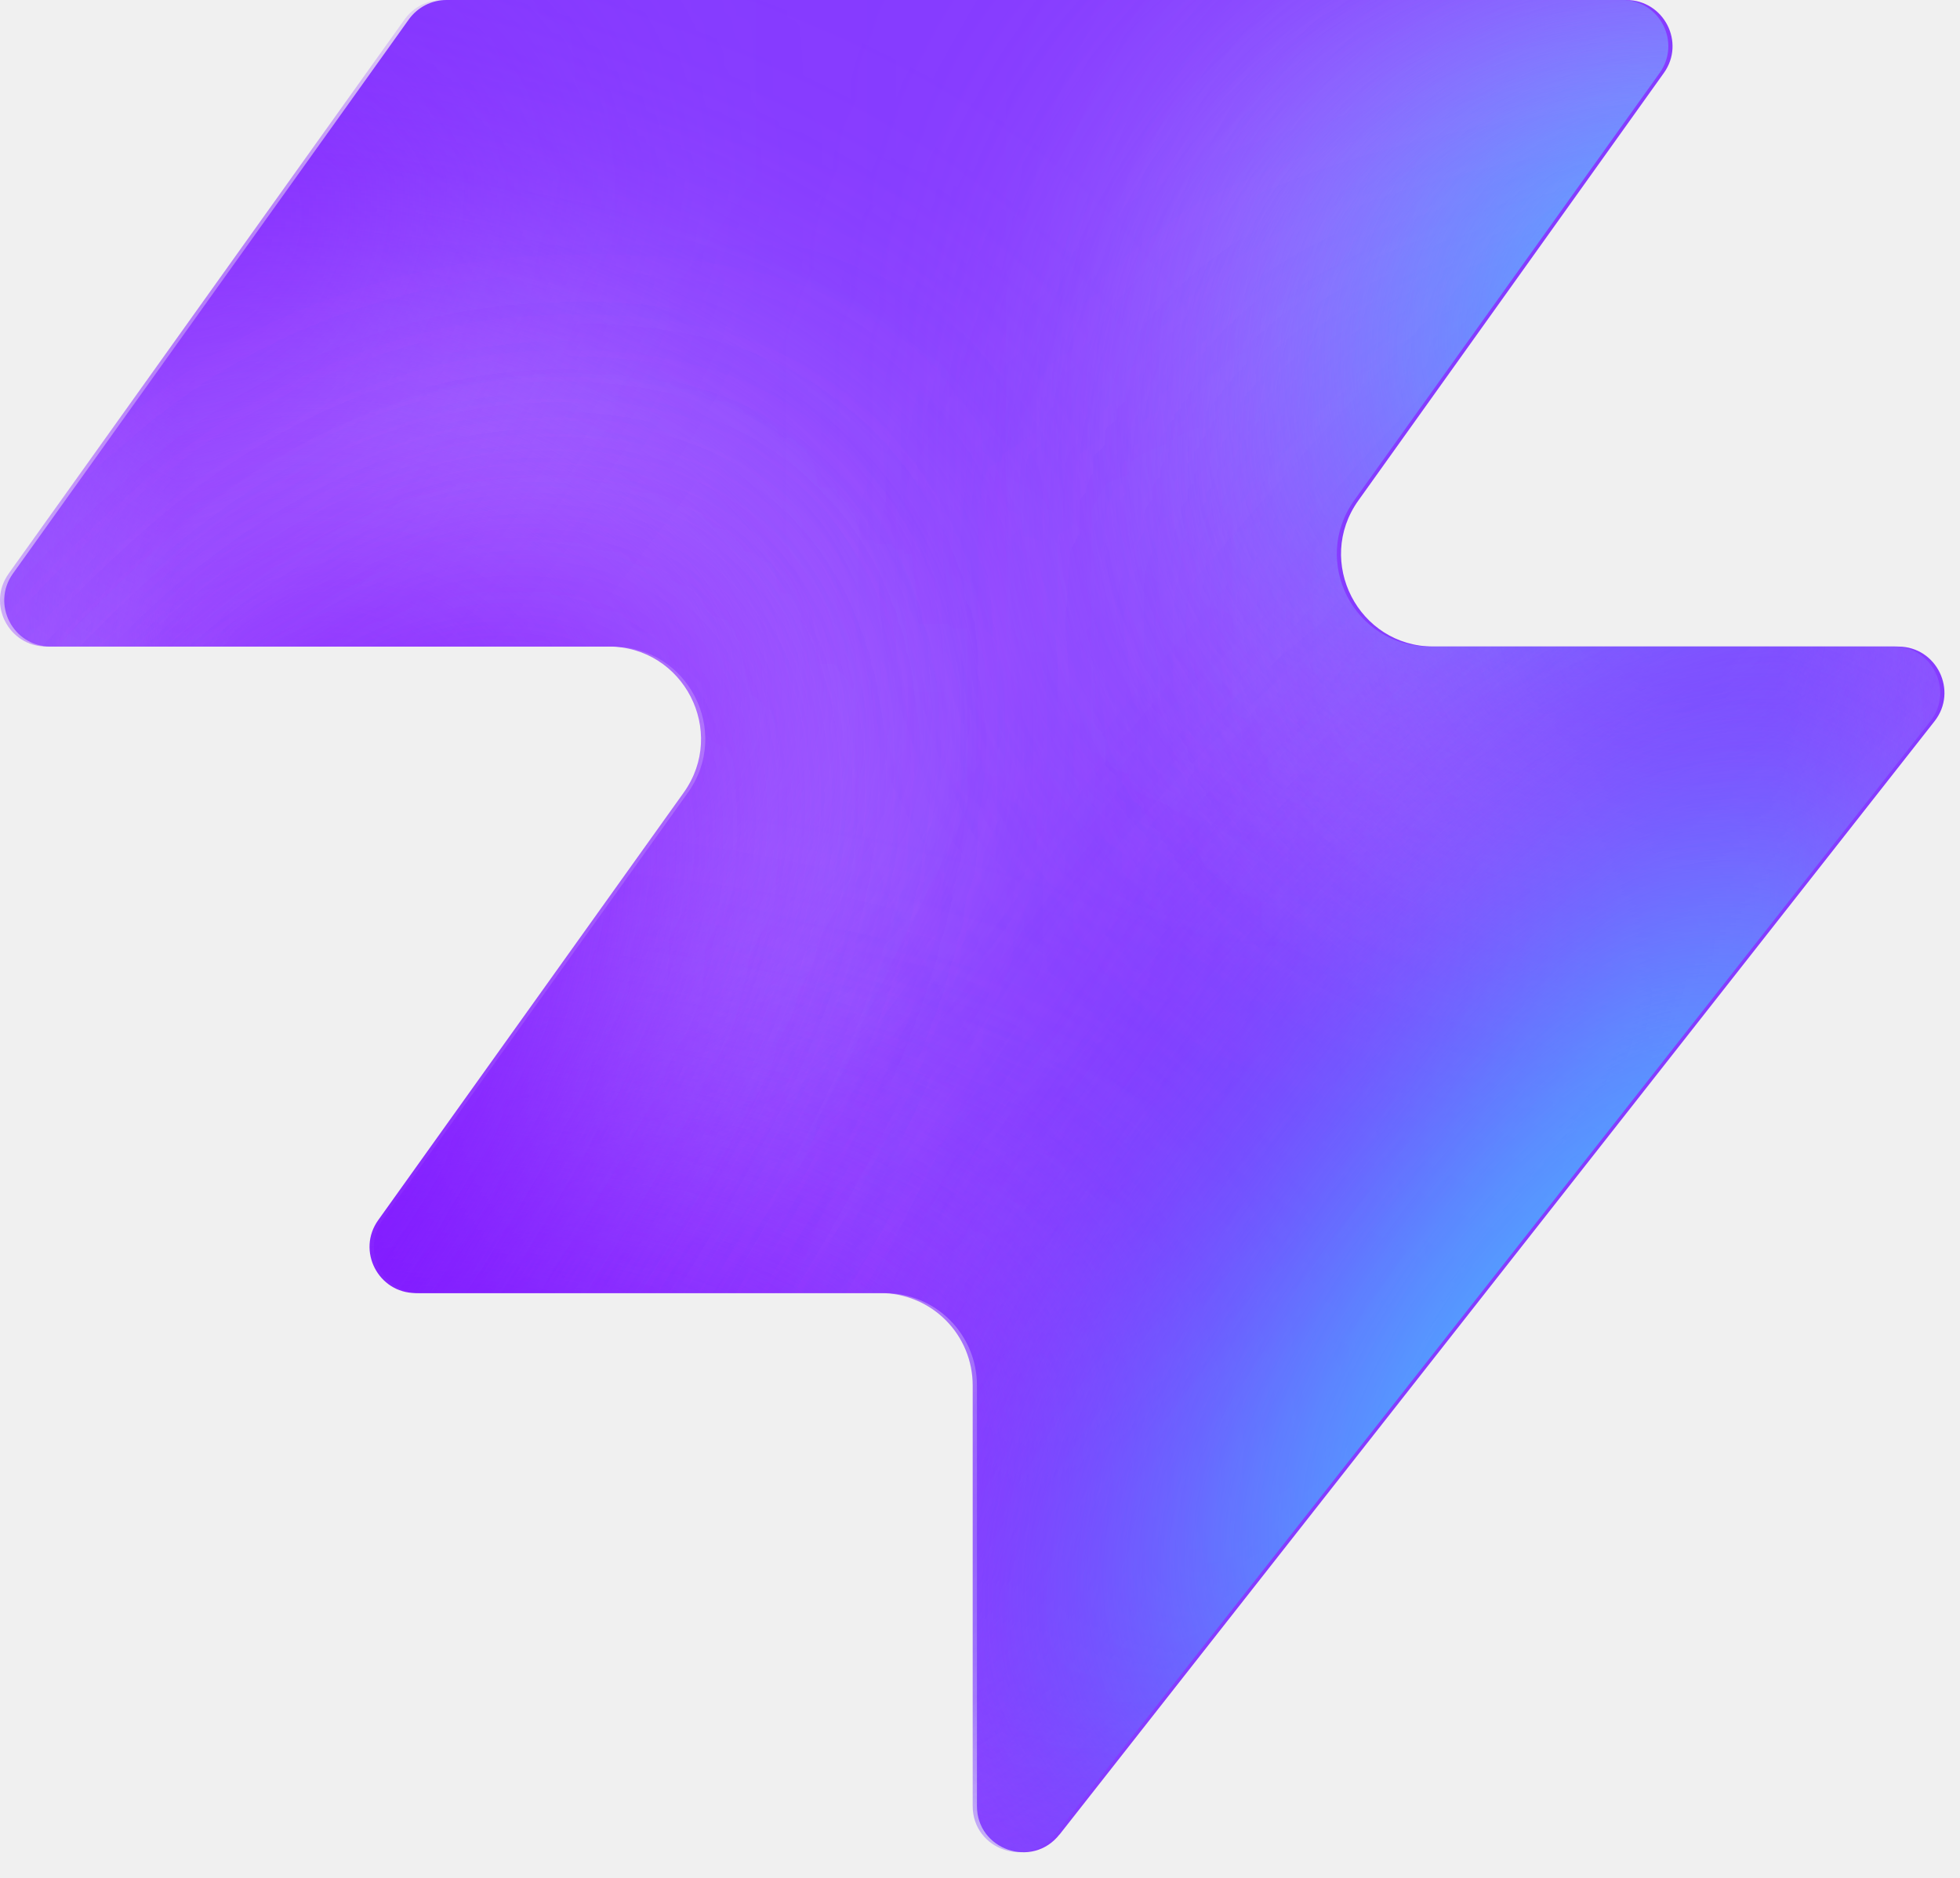
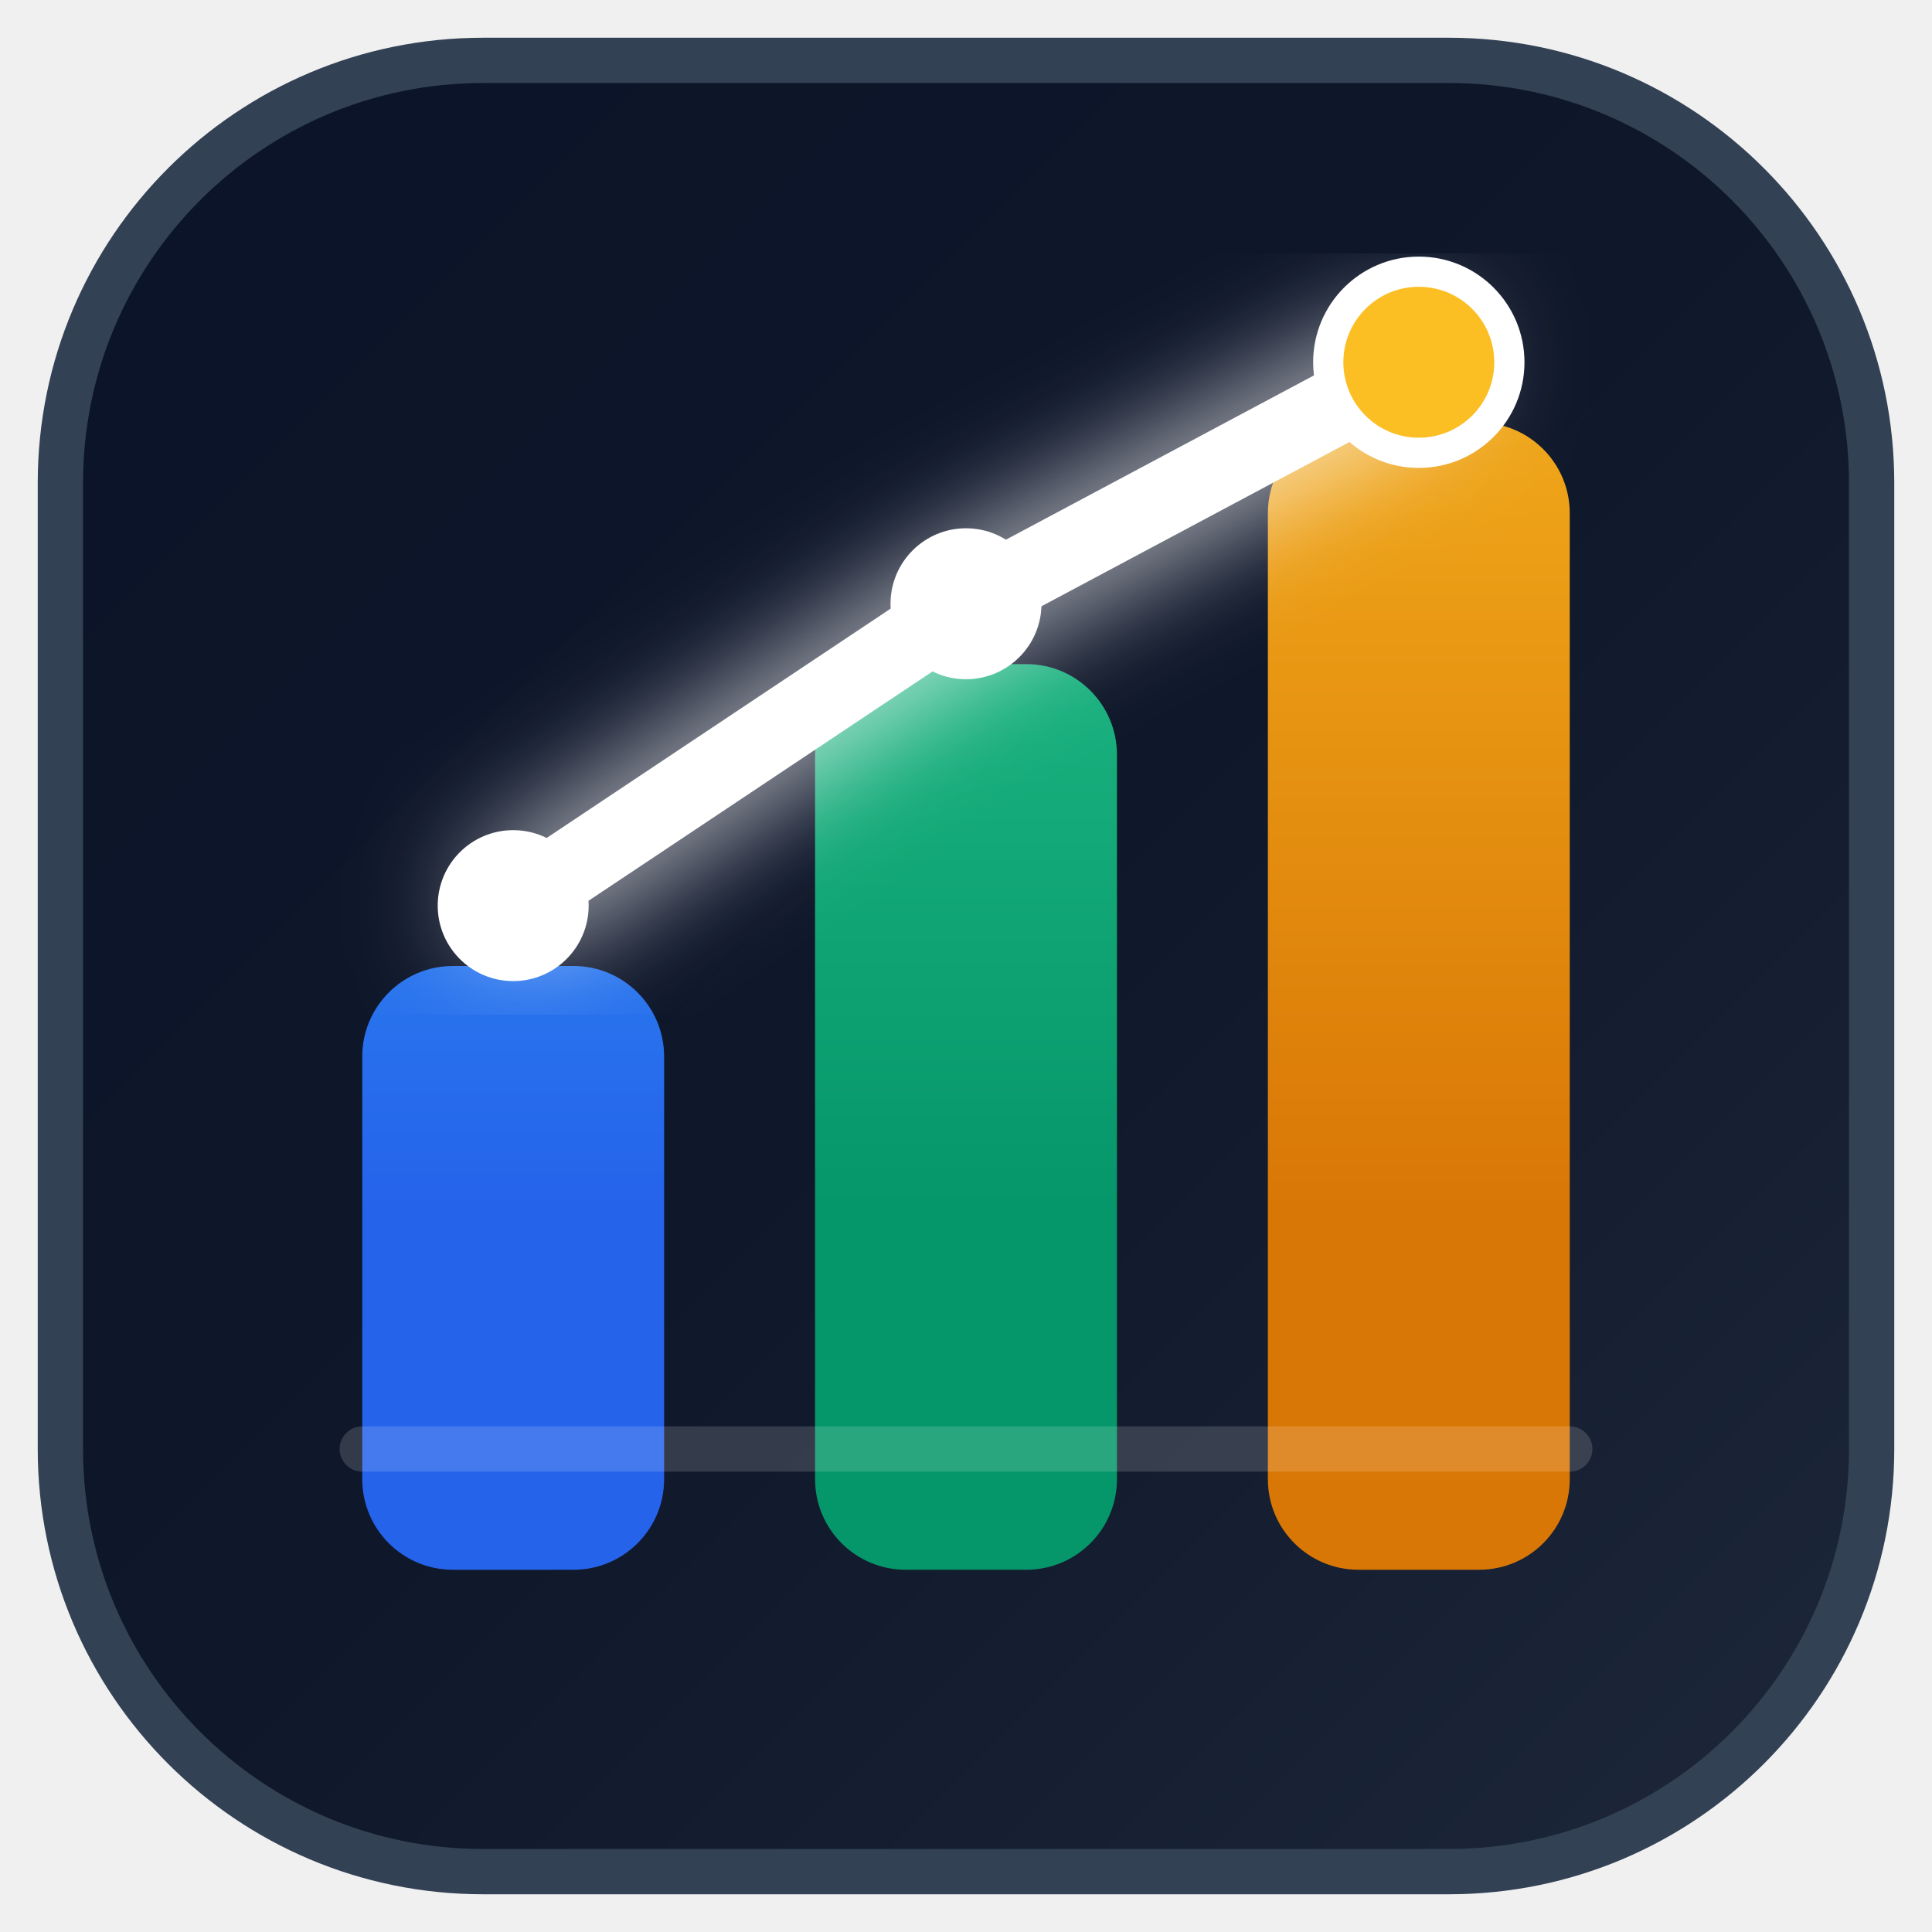
- <svg xmlns="http://www.w3.org/2000/svg" width="48" height="46" fill="none" viewBox="0 0 48 46">
-   <path fill="#863bff" d="M25.946 44.938c-.664.845-2.021.375-2.021-.698V33.937a2.26 2.26 0 0 0-2.262-2.262H10.287c-.92 0-1.456-1.04-.92-1.788l7.48-10.471c1.07-1.497 0-3.578-1.842-3.578H1.237c-.92 0-1.456-1.04-.92-1.788L10.013.474c.214-.297.556-.474.92-.474h28.894c.92 0 1.456 1.04.92 1.788l-7.48 10.471c-1.07 1.498 0 3.579 1.842 3.579h11.377c.943 0 1.473 1.088.89 1.83L25.947 44.94z" style="fill:#863bff;fill:color(display-p3 .525 .23 1);fill-opacity:1" />
-   <mask id="a" width="48" height="46" x="0" y="0" maskUnits="userSpaceOnUse" style="mask-type:alpha">
-     <path fill="#000" d="M25.842 44.938c-.664.844-2.021.375-2.021-.698V33.937a2.26 2.26 0 0 0-2.262-2.262H10.183c-.92 0-1.456-1.04-.92-1.788l7.48-10.471c1.07-1.498 0-3.579-1.842-3.579H1.133c-.92 0-1.456-1.04-.92-1.787L9.91.473c.214-.297.556-.474.92-.474h28.894c.92 0 1.456 1.04.92 1.788l-7.48 10.471c-1.07 1.498 0 3.578 1.842 3.578h11.377c.943 0 1.473 1.088.89 1.832L25.843 44.94z" style="fill:#000;fill-opacity:1" />
-   </mask>
-   <g mask="url(#a)">
-     <g filter="url(#b)">
-       <ellipse cx="5.508" cy="14.704" fill="#ede6ff" rx="5.508" ry="14.704" style="fill:#ede6ff;fill:color(display-p3 .927 .903 1);fill-opacity:1" transform="matrix(.00324 1 1 -.00324 -4.47 31.516)" />
-     </g>
-     <g filter="url(#c)">
-       <ellipse cx="10.399" cy="29.851" fill="#ede6ff" rx="10.399" ry="29.851" style="fill:#ede6ff;fill:color(display-p3 .927 .903 1);fill-opacity:1" transform="matrix(.00324 1 1 -.00324 -39.328 7.883)" />
-     </g>
-     <g filter="url(#d)">
-       <ellipse cx="5.508" cy="30.487" fill="#7e14ff" rx="5.508" ry="30.487" style="fill:#7e14ff;fill:color(display-p3 .492 .077 1);fill-opacity:1" transform="rotate(89.814 -25.913 -14.639)scale(1 -1)" />
-     </g>
-     <g filter="url(#e)">
-       <ellipse cx="5.508" cy="30.599" fill="#7e14ff" rx="5.508" ry="30.599" style="fill:#7e14ff;fill:color(display-p3 .492 .077 1);fill-opacity:1" transform="rotate(89.814 -32.644 -3.334)scale(1 -1)" />
-     </g>
-     <g filter="url(#f)">
-       <ellipse cx="5.508" cy="30.599" fill="#7e14ff" rx="5.508" ry="30.599" style="fill:#7e14ff;fill:color(display-p3 .492 .077 1);fill-opacity:1" transform="matrix(.00324 1 1 -.00324 -34.34 30.47)" />
-     </g>
-     <g filter="url(#g)">
-       <ellipse cx="14.072" cy="22.078" fill="#ede6ff" rx="14.072" ry="22.078" style="fill:#ede6ff;fill:color(display-p3 .927 .903 1);fill-opacity:1" transform="rotate(93.35 24.506 48.493)scale(-1 1)" />
-     </g>
-     <g filter="url(#h)">
-       <ellipse cx="3.47" cy="21.501" fill="#7e14ff" rx="3.47" ry="21.501" style="fill:#7e14ff;fill:color(display-p3 .492 .077 1);fill-opacity:1" transform="rotate(89.009 28.708 47.59)scale(-1 1)" />
-     </g>
-     <g filter="url(#i)">
-       <ellipse cx="3.47" cy="21.501" fill="#7e14ff" rx="3.47" ry="21.501" style="fill:#7e14ff;fill:color(display-p3 .492 .077 1);fill-opacity:1" transform="rotate(89.009 28.708 47.59)scale(-1 1)" />
-     </g>
-     <g filter="url(#j)">
-       <ellipse cx=".387" cy="8.972" fill="#7e14ff" rx="4.407" ry="29.108" style="fill:#7e14ff;fill:color(display-p3 .492 .077 1);fill-opacity:1" transform="rotate(39.51 .387 8.972)" />
-     </g>
-     <g filter="url(#k)">
-       <ellipse cx="47.523" cy="-6.092" fill="#7e14ff" rx="4.407" ry="29.108" style="fill:#7e14ff;fill:color(display-p3 .492 .077 1);fill-opacity:1" transform="rotate(37.892 47.523 -6.092)" />
-     </g>
-     <g filter="url(#l)">
-       <ellipse cx="41.412" cy="6.333" fill="#47bfff" rx="5.971" ry="9.665" style="fill:#47bfff;fill:color(display-p3 .28 .748 1);fill-opacity:1" transform="rotate(37.892 41.412 6.333)" />
-     </g>
-     <g filter="url(#m)">
-       <ellipse cx="-1.879" cy="38.332" fill="#7e14ff" rx="4.407" ry="29.108" style="fill:#7e14ff;fill:color(display-p3 .492 .077 1);fill-opacity:1" transform="rotate(37.892 -1.88 38.332)" />
-     </g>
-     <g filter="url(#n)">
-       <ellipse cx="-1.879" cy="38.332" fill="#7e14ff" rx="4.407" ry="29.108" style="fill:#7e14ff;fill:color(display-p3 .492 .077 1);fill-opacity:1" transform="rotate(37.892 -1.88 38.332)" />
-     </g>
-     <g filter="url(#o)">
-       <ellipse cx="35.651" cy="29.907" fill="#7e14ff" rx="4.407" ry="29.108" style="fill:#7e14ff;fill:color(display-p3 .492 .077 1);fill-opacity:1" transform="rotate(37.892 35.651 29.907)" />
-     </g>
-     <g filter="url(#p)">
-       <ellipse cx="38.418" cy="32.4" fill="#47bfff" rx="5.971" ry="15.297" style="fill:#47bfff;fill:color(display-p3 .28 .748 1);fill-opacity:1" transform="rotate(37.892 38.418 32.4)" />
-     </g>
-   </g>
+ <svg xmlns="http://www.w3.org/2000/svg" viewBox="0 0 64 64" width="64" height="64" fill="none">
  <defs>
-     <filter id="b" width="60.045" height="41.654" x="-19.77" y="16.149" color-interpolation-filters="sRGB" filterUnits="userSpaceOnUse">
-       <feFlood flood-opacity="0" result="BackgroundImageFix" />
-       <feBlend in="SourceGraphic" in2="BackgroundImageFix" result="shape" />
-       <feGaussianBlur result="effect1_foregroundBlur_2002_17158" stdDeviation="7.659" />
-     </filter>
-     <filter id="c" width="90.34" height="51.437" x="-54.613" y="-7.533" color-interpolation-filters="sRGB" filterUnits="userSpaceOnUse">
-       <feFlood flood-opacity="0" result="BackgroundImageFix" />
-       <feBlend in="SourceGraphic" in2="BackgroundImageFix" result="shape" />
-       <feGaussianBlur result="effect1_foregroundBlur_2002_17158" stdDeviation="7.659" />
-     </filter>
-     <filter id="d" width="79.355" height="29.4" x="-49.64" y="2.03" color-interpolation-filters="sRGB" filterUnits="userSpaceOnUse">
-       <feFlood flood-opacity="0" result="BackgroundImageFix" />
-       <feBlend in="SourceGraphic" in2="BackgroundImageFix" result="shape" />
-       <feGaussianBlur result="effect1_foregroundBlur_2002_17158" stdDeviation="4.596" />
-     </filter>
-     <filter id="e" width="79.579" height="29.4" x="-45.045" y="20.029" color-interpolation-filters="sRGB" filterUnits="userSpaceOnUse">
-       <feFlood flood-opacity="0" result="BackgroundImageFix" />
-       <feBlend in="SourceGraphic" in2="BackgroundImageFix" result="shape" />
-       <feGaussianBlur result="effect1_foregroundBlur_2002_17158" stdDeviation="4.596" />
-     </filter>
-     <filter id="f" width="79.579" height="29.4" x="-43.513" y="21.178" color-interpolation-filters="sRGB" filterUnits="userSpaceOnUse">
-       <feFlood flood-opacity="0" result="BackgroundImageFix" />
-       <feBlend in="SourceGraphic" in2="BackgroundImageFix" result="shape" />
-       <feGaussianBlur result="effect1_foregroundBlur_2002_17158" stdDeviation="4.596" />
-     </filter>
-     <filter id="g" width="74.749" height="58.852" x="15.756" y="-17.901" color-interpolation-filters="sRGB" filterUnits="userSpaceOnUse">
-       <feFlood flood-opacity="0" result="BackgroundImageFix" />
-       <feBlend in="SourceGraphic" in2="BackgroundImageFix" result="shape" />
-       <feGaussianBlur result="effect1_foregroundBlur_2002_17158" stdDeviation="7.659" />
-     </filter>
-     <filter id="h" width="61.377" height="25.362" x="23.548" y="2.284" color-interpolation-filters="sRGB" filterUnits="userSpaceOnUse">
-       <feFlood flood-opacity="0" result="BackgroundImageFix" />
-       <feBlend in="SourceGraphic" in2="BackgroundImageFix" result="shape" />
-       <feGaussianBlur result="effect1_foregroundBlur_2002_17158" stdDeviation="4.596" />
-     </filter>
-     <filter id="i" width="61.377" height="25.362" x="23.548" y="2.284" color-interpolation-filters="sRGB" filterUnits="userSpaceOnUse">
-       <feFlood flood-opacity="0" result="BackgroundImageFix" />
-       <feBlend in="SourceGraphic" in2="BackgroundImageFix" result="shape" />
-       <feGaussianBlur result="effect1_foregroundBlur_2002_17158" stdDeviation="4.596" />
-     </filter>
-     <filter id="j" width="56.045" height="63.649" x="-27.636" y="-22.853" color-interpolation-filters="sRGB" filterUnits="userSpaceOnUse">
-       <feFlood flood-opacity="0" result="BackgroundImageFix" />
-       <feBlend in="SourceGraphic" in2="BackgroundImageFix" result="shape" />
-       <feGaussianBlur result="effect1_foregroundBlur_2002_17158" stdDeviation="4.596" />
-     </filter>
-     <filter id="k" width="54.814" height="64.646" x="20.116" y="-38.415" color-interpolation-filters="sRGB" filterUnits="userSpaceOnUse">
-       <feFlood flood-opacity="0" result="BackgroundImageFix" />
-       <feBlend in="SourceGraphic" in2="BackgroundImageFix" result="shape" />
-       <feGaussianBlur result="effect1_foregroundBlur_2002_17158" stdDeviation="4.596" />
-     </filter>
-     <filter id="l" width="33.541" height="35.313" x="24.641" y="-11.323" color-interpolation-filters="sRGB" filterUnits="userSpaceOnUse">
-       <feFlood flood-opacity="0" result="BackgroundImageFix" />
-       <feBlend in="SourceGraphic" in2="BackgroundImageFix" result="shape" />
-       <feGaussianBlur result="effect1_foregroundBlur_2002_17158" stdDeviation="4.596" />
-     </filter>
-     <filter id="m" width="54.814" height="64.646" x="-29.286" y="6.009" color-interpolation-filters="sRGB" filterUnits="userSpaceOnUse">
-       <feFlood flood-opacity="0" result="BackgroundImageFix" />
-       <feBlend in="SourceGraphic" in2="BackgroundImageFix" result="shape" />
-       <feGaussianBlur result="effect1_foregroundBlur_2002_17158" stdDeviation="4.596" />
-     </filter>
-     <filter id="n" width="54.814" height="64.646" x="-29.286" y="6.009" color-interpolation-filters="sRGB" filterUnits="userSpaceOnUse">
-       <feFlood flood-opacity="0" result="BackgroundImageFix" />
-       <feBlend in="SourceGraphic" in2="BackgroundImageFix" result="shape" />
-       <feGaussianBlur result="effect1_foregroundBlur_2002_17158" stdDeviation="4.596" />
-     </filter>
-     <filter id="o" width="54.814" height="64.646" x="8.244" y="-2.416" color-interpolation-filters="sRGB" filterUnits="userSpaceOnUse">
-       <feFlood flood-opacity="0" result="BackgroundImageFix" />
-       <feBlend in="SourceGraphic" in2="BackgroundImageFix" result="shape" />
-       <feGaussianBlur result="effect1_foregroundBlur_2002_17158" stdDeviation="4.596" />
-     </filter>
-     <filter id="p" width="39.409" height="43.623" x="18.713" y="10.588" color-interpolation-filters="sRGB" filterUnits="userSpaceOnUse">
-       <feFlood flood-opacity="0" result="BackgroundImageFix" />
-       <feBlend in="SourceGraphic" in2="BackgroundImageFix" result="shape" />
-       <feGaussianBlur result="effect1_foregroundBlur_2002_17158" stdDeviation="4.596" />
+     <linearGradient id="bgGrad" x1="0" y1="0" x2="64" y2="64" gradientUnits="userSpaceOnUse">
+       <stop offset="0%" stop-color="#0b1329" />
+       <stop offset="50%" stop-color="#0f172a" />
+       <stop offset="100%" stop-color="#1e293b" />
+     </linearGradient>
+     <linearGradient id="emeraldGrad" x1="0" y1="0" x2="0" y2="40" gradientUnits="userSpaceOnUse">
+       <stop offset="0%" stop-color="#34d399" />
+       <stop offset="100%" stop-color="#059669" />
+     </linearGradient>
+     <linearGradient id="blueGrad" x1="0" y1="0" x2="0" y2="40" gradientUnits="userSpaceOnUse">
+       <stop offset="0%" stop-color="#38bdf8" />
+       <stop offset="100%" stop-color="#2563eb" />
+     </linearGradient>
+     <linearGradient id="goldGrad" x1="0" y1="0" x2="0" y2="40" gradientUnits="userSpaceOnUse">
+       <stop offset="0%" stop-color="#fbbf24" />
+       <stop offset="100%" stop-color="#d97706" />
+     </linearGradient>
+     <filter id="glow" x="-20%" y="-20%" width="140%" height="140%">
+       <feGaussianBlur stdDeviation="2" result="blur" />
+       <feComposite in="SourceGraphic" in2="blur" operator="over" />
    </filter>
  </defs>
+   <rect x="2" y="2" width="60" height="60" rx="14" fill="url(#bgGrad)" stroke="#334155" stroke-width="1.5" />
+   <rect x="12" y="32" width="10" height="20" rx="3" fill="url(#blueGrad)" />
+   <rect x="27" y="22" width="10" height="30" rx="3" fill="url(#emeraldGrad)" />
+   <rect x="42" y="14" width="10" height="38" rx="3" fill="url(#goldGrad)" />
+   <path d="M17 30 L32 20 L47 12" stroke="#ffffff" stroke-width="2.5" stroke-linecap="round" stroke-linejoin="round" filter="url(#glow)" />
+   <circle cx="17" cy="30" r="2.5" fill="#ffffff" />
+   <circle cx="32" cy="20" r="2.5" fill="#ffffff" />
+   <circle cx="47" cy="12" r="3" fill="#fbbf24" stroke="#ffffff" stroke-width="1" />
+   <path d="M12 48 L27 48 L37 48 L52 48" stroke="rgba(255,255,255,0.15)" stroke-width="1.5" stroke-linecap="round" />
</svg>
